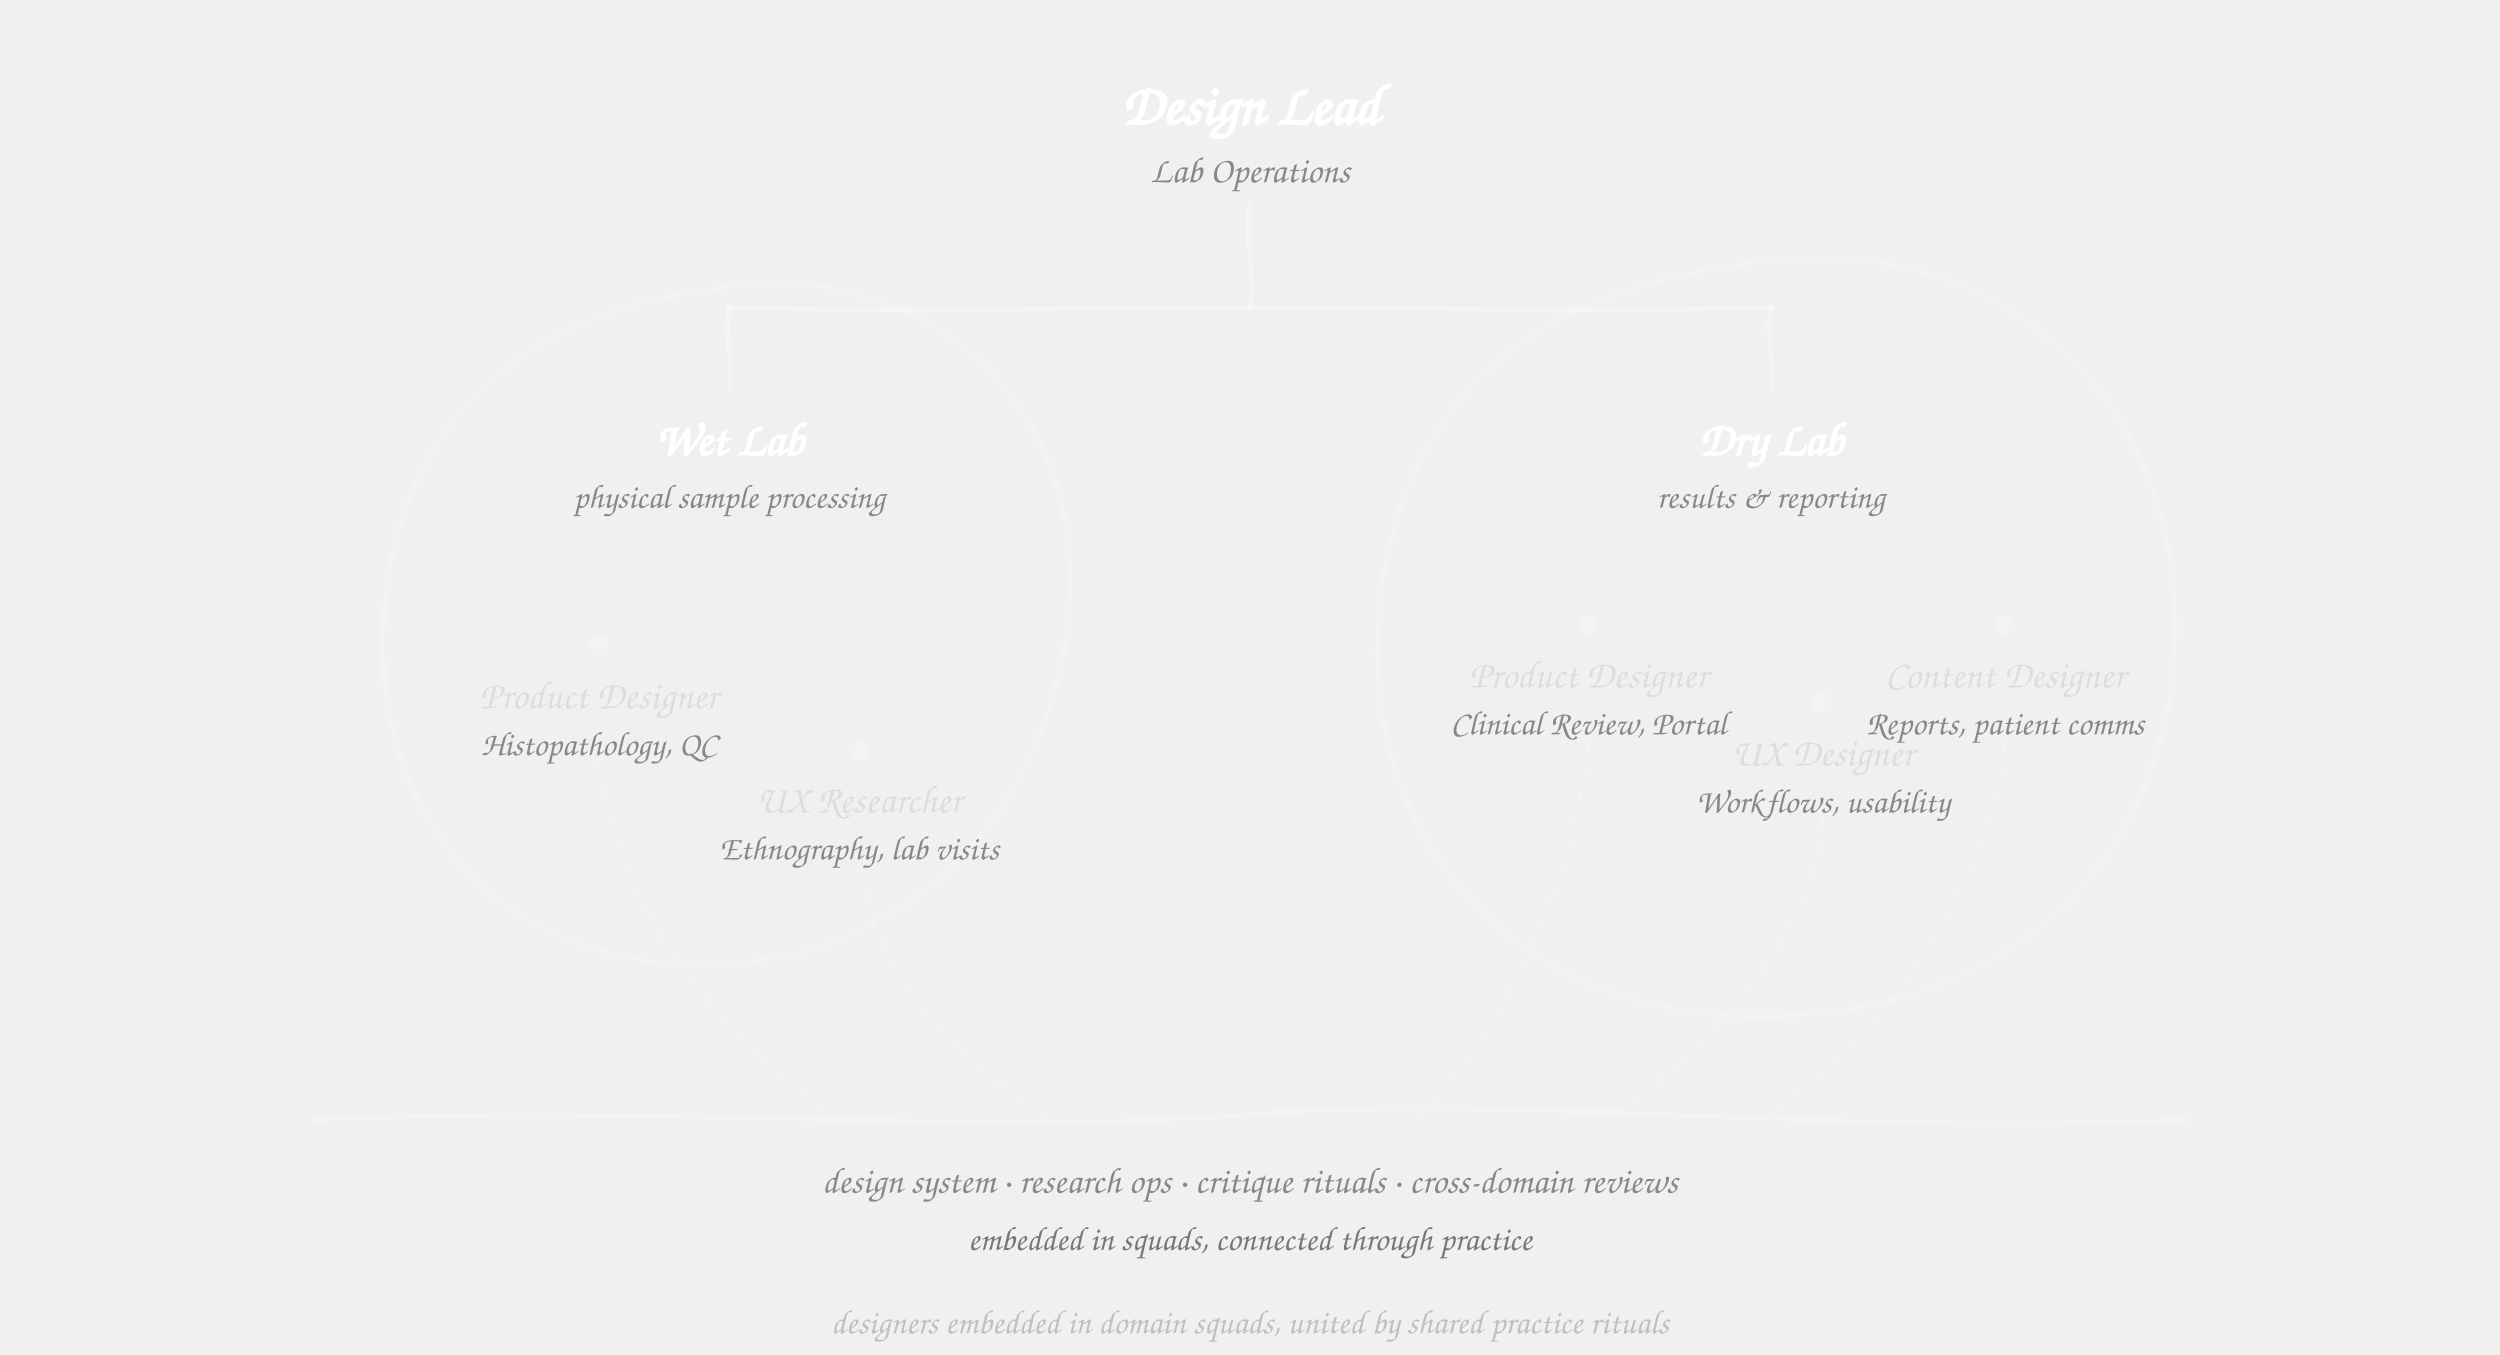
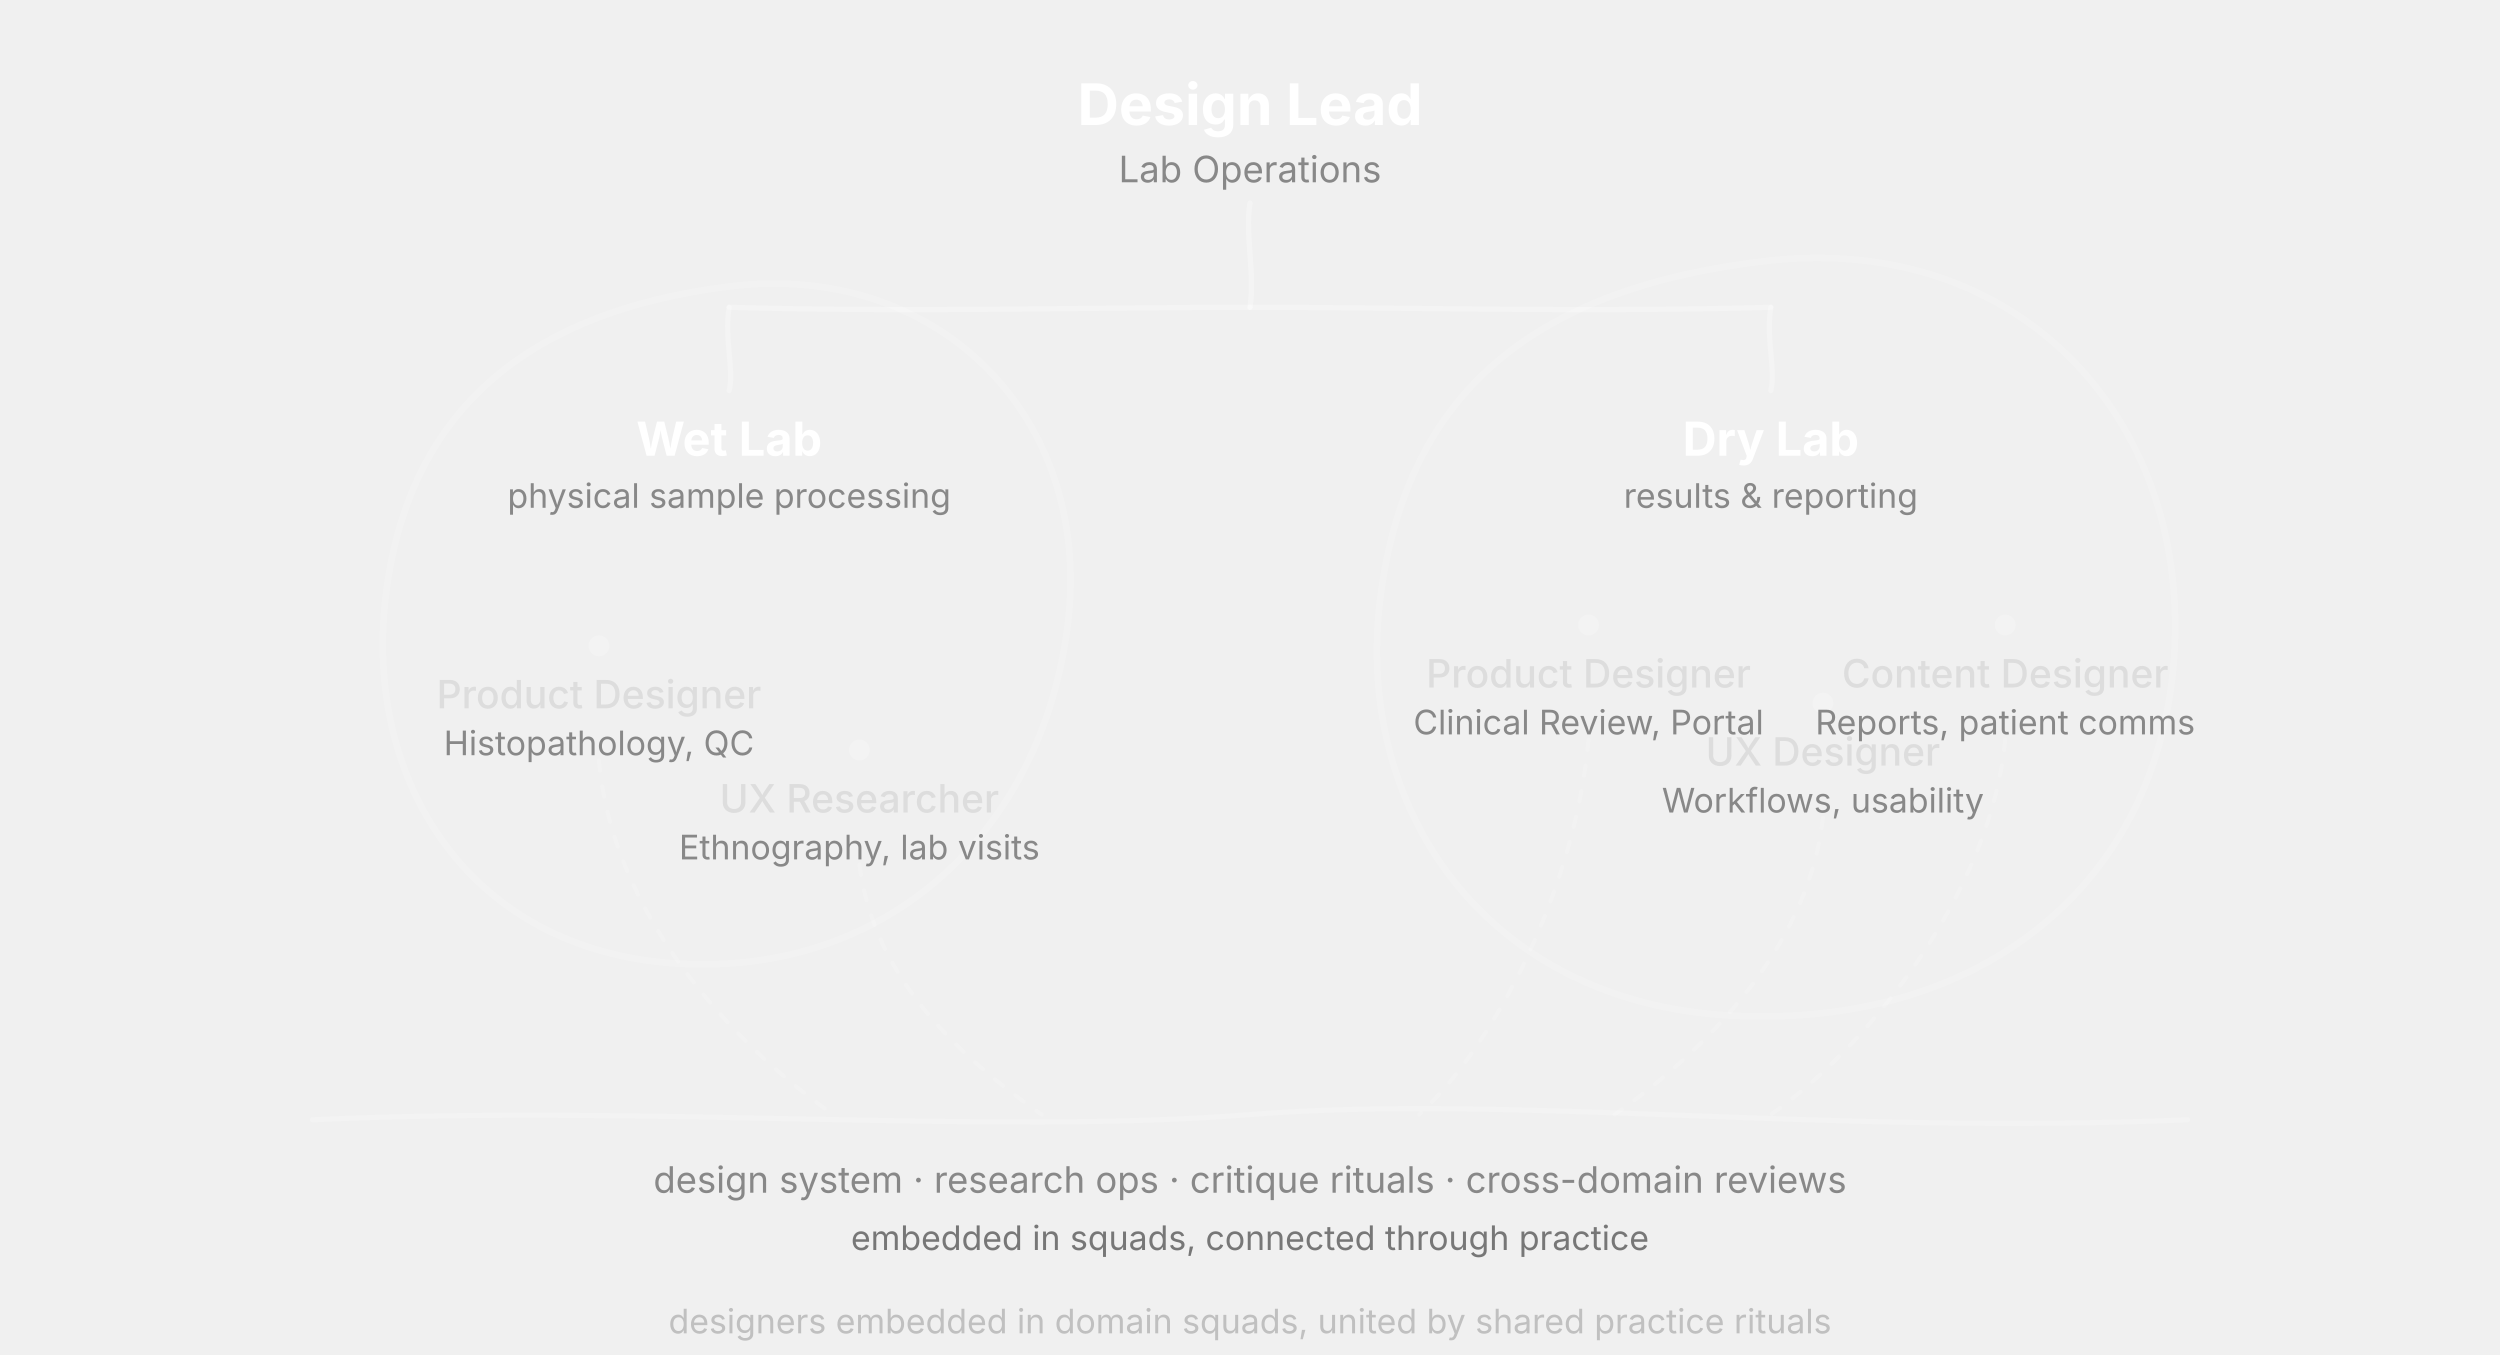
<svg xmlns="http://www.w3.org/2000/svg" viewBox="0 0 960 520" fill="none">
  <style>
-     text { font-family: 'Caveat', 'Segoe Script', 'Bradley Hand', 'Marker Felt', cursive; }
+     text { font-family: 'Inter', system-ui, sans-serif; }
    .lead-title { font-size: 22px; font-weight: 700; fill: #ffffff; text-anchor: middle; }
    .lead-sub { font-size: 14px; fill: #888; text-anchor: middle; }
    .domain-label { font-size: 18px; font-weight: 700; fill: #ffffff; text-anchor: middle; }
    .domain-sub { font-size: 13px; fill: #888; text-anchor: middle; }
    .role-name { font-size: 15px; font-weight: 500; fill: #ddd; text-anchor: middle; }
    .role-focus { font-size: 13px; fill: #888; text-anchor: middle; }
    .shared { font-size: 14px; fill: #888; text-anchor: middle; }
    .shared-sub { font-size: 13px; fill: #777; text-anchor: middle; }
  </style>
  <text x="480" y="48" class="lead-title">Design Lead</text>
  <text x="480" y="70" class="lead-sub">Lab Operations</text>
  <path d="M480,78 C478,90 482,105 480,118" fill="none" stroke="#ffffff" stroke-width="2" opacity="0.3" stroke-linecap="round" />
  <path d="M480,118 C420,118 350,120 280,118" fill="none" stroke="#ffffff" stroke-width="2" opacity="0.25" stroke-linecap="round" />
  <path d="M480,118 C540,118 610,120 680,118" fill="none" stroke="#ffffff" stroke-width="2" opacity="0.25" stroke-linecap="round" />
  <path d="M280,110 C360,100 420,160 410,240 C400,320 340,375 260,370 C180,365 140,300 148,230 C156,160 200,120 280,110Z" fill="none" stroke="#ffffff" stroke-width="2.5" opacity="0.15" stroke-linecap="round" />
  <path d="M280,118 C278,130 282,142 280,150" fill="none" stroke="#ffffff" stroke-width="2" opacity="0.25" stroke-linecap="round" />
  <text x="280" y="175" class="domain-label">Wet Lab</text>
  <text x="280" y="195" class="domain-sub">physical sample processing</text>
  <circle cx="230" cy="248" r="4" fill="#ffffff" opacity="0.2" />
  <text x="230" y="272" class="role-name">Product Designer</text>
  <text x="230" y="290" class="role-focus">Histopathology, QC</text>
  <circle cx="330" cy="288" r="4" fill="#ffffff" opacity="0.2" />
  <text x="330" y="312" class="role-name">UX Researcher</text>
  <text x="330" y="330" class="role-focus">Ethnography, lab visits</text>
  <path d="M680,100 C775,90 840,160 835,250 C830,340 760,395 665,390 C570,385 520,310 530,230 C540,150 590,110 680,100Z" fill="none" stroke="#ffffff" stroke-width="2.5" opacity="0.15" stroke-linecap="round" />
  <path d="M680,118 C678,130 682,142 680,150" fill="none" stroke="#ffffff" stroke-width="2" opacity="0.25" stroke-linecap="round" />
  <text x="680" y="175" class="domain-label">Dry Lab</text>
  <text x="680" y="195" class="domain-sub">results &amp; reporting</text>
  <circle cx="610" cy="240" r="4" fill="#ffffff" opacity="0.2" />
  <text x="610" y="264" class="role-name">Product Designer</text>
  <text x="610" y="282" class="role-focus">Clinical Review, Portal</text>
  <circle cx="700" cy="270" r="4" fill="#ffffff" opacity="0.2" />
  <text x="700" y="294" class="role-name">UX Designer</text>
  <text x="700" y="312" class="role-focus">Workflows, usability</text>
  <circle cx="770" cy="240" r="4" fill="#ffffff" opacity="0.2" />
  <text x="770" y="264" class="role-name">Content Designer</text>
  <text x="770" y="282" class="role-focus">Reports, patient comms</text>
  <path d="M120,430 C250,424 380,436 480,428 C580,420 700,436 840,430" fill="none" stroke="#ffffff" stroke-width="2" opacity="0.18" stroke-linecap="round" />
  <path d="M230,292 C235,350 280,400 320,428" fill="none" stroke="#ffffff" stroke-width="1.5" opacity="0.15" stroke-linecap="round" stroke-dasharray="4 6" />
  <path d="M330,332 C335,370 360,400 400,428" fill="none" stroke="#ffffff" stroke-width="1.5" opacity="0.15" stroke-linecap="round" stroke-dasharray="4 6" />
  <path d="M610,284 C605,340 575,400 545,428" fill="none" stroke="#ffffff" stroke-width="1.5" opacity="0.15" stroke-linecap="round" stroke-dasharray="4 6" />
  <path d="M700,314 C695,360 660,400 620,428" fill="none" stroke="#ffffff" stroke-width="1.5" opacity="0.15" stroke-linecap="round" stroke-dasharray="4 6" />
  <path d="M770,284 C765,340 720,400 680,428" fill="none" stroke="#ffffff" stroke-width="1.5" opacity="0.15" stroke-linecap="round" stroke-dasharray="4 6" />
  <text x="480" y="458" class="shared">design system · research ops · critique rituals · cross-domain reviews</text>
  <text x="480" y="480" class="shared-sub">embedded in squads, connected through practice</text>
  <text x="480" y="512" class="shared-sub" opacity="0.4">designers embedded in domain squads, united by shared practice rituals</text>
</svg>
